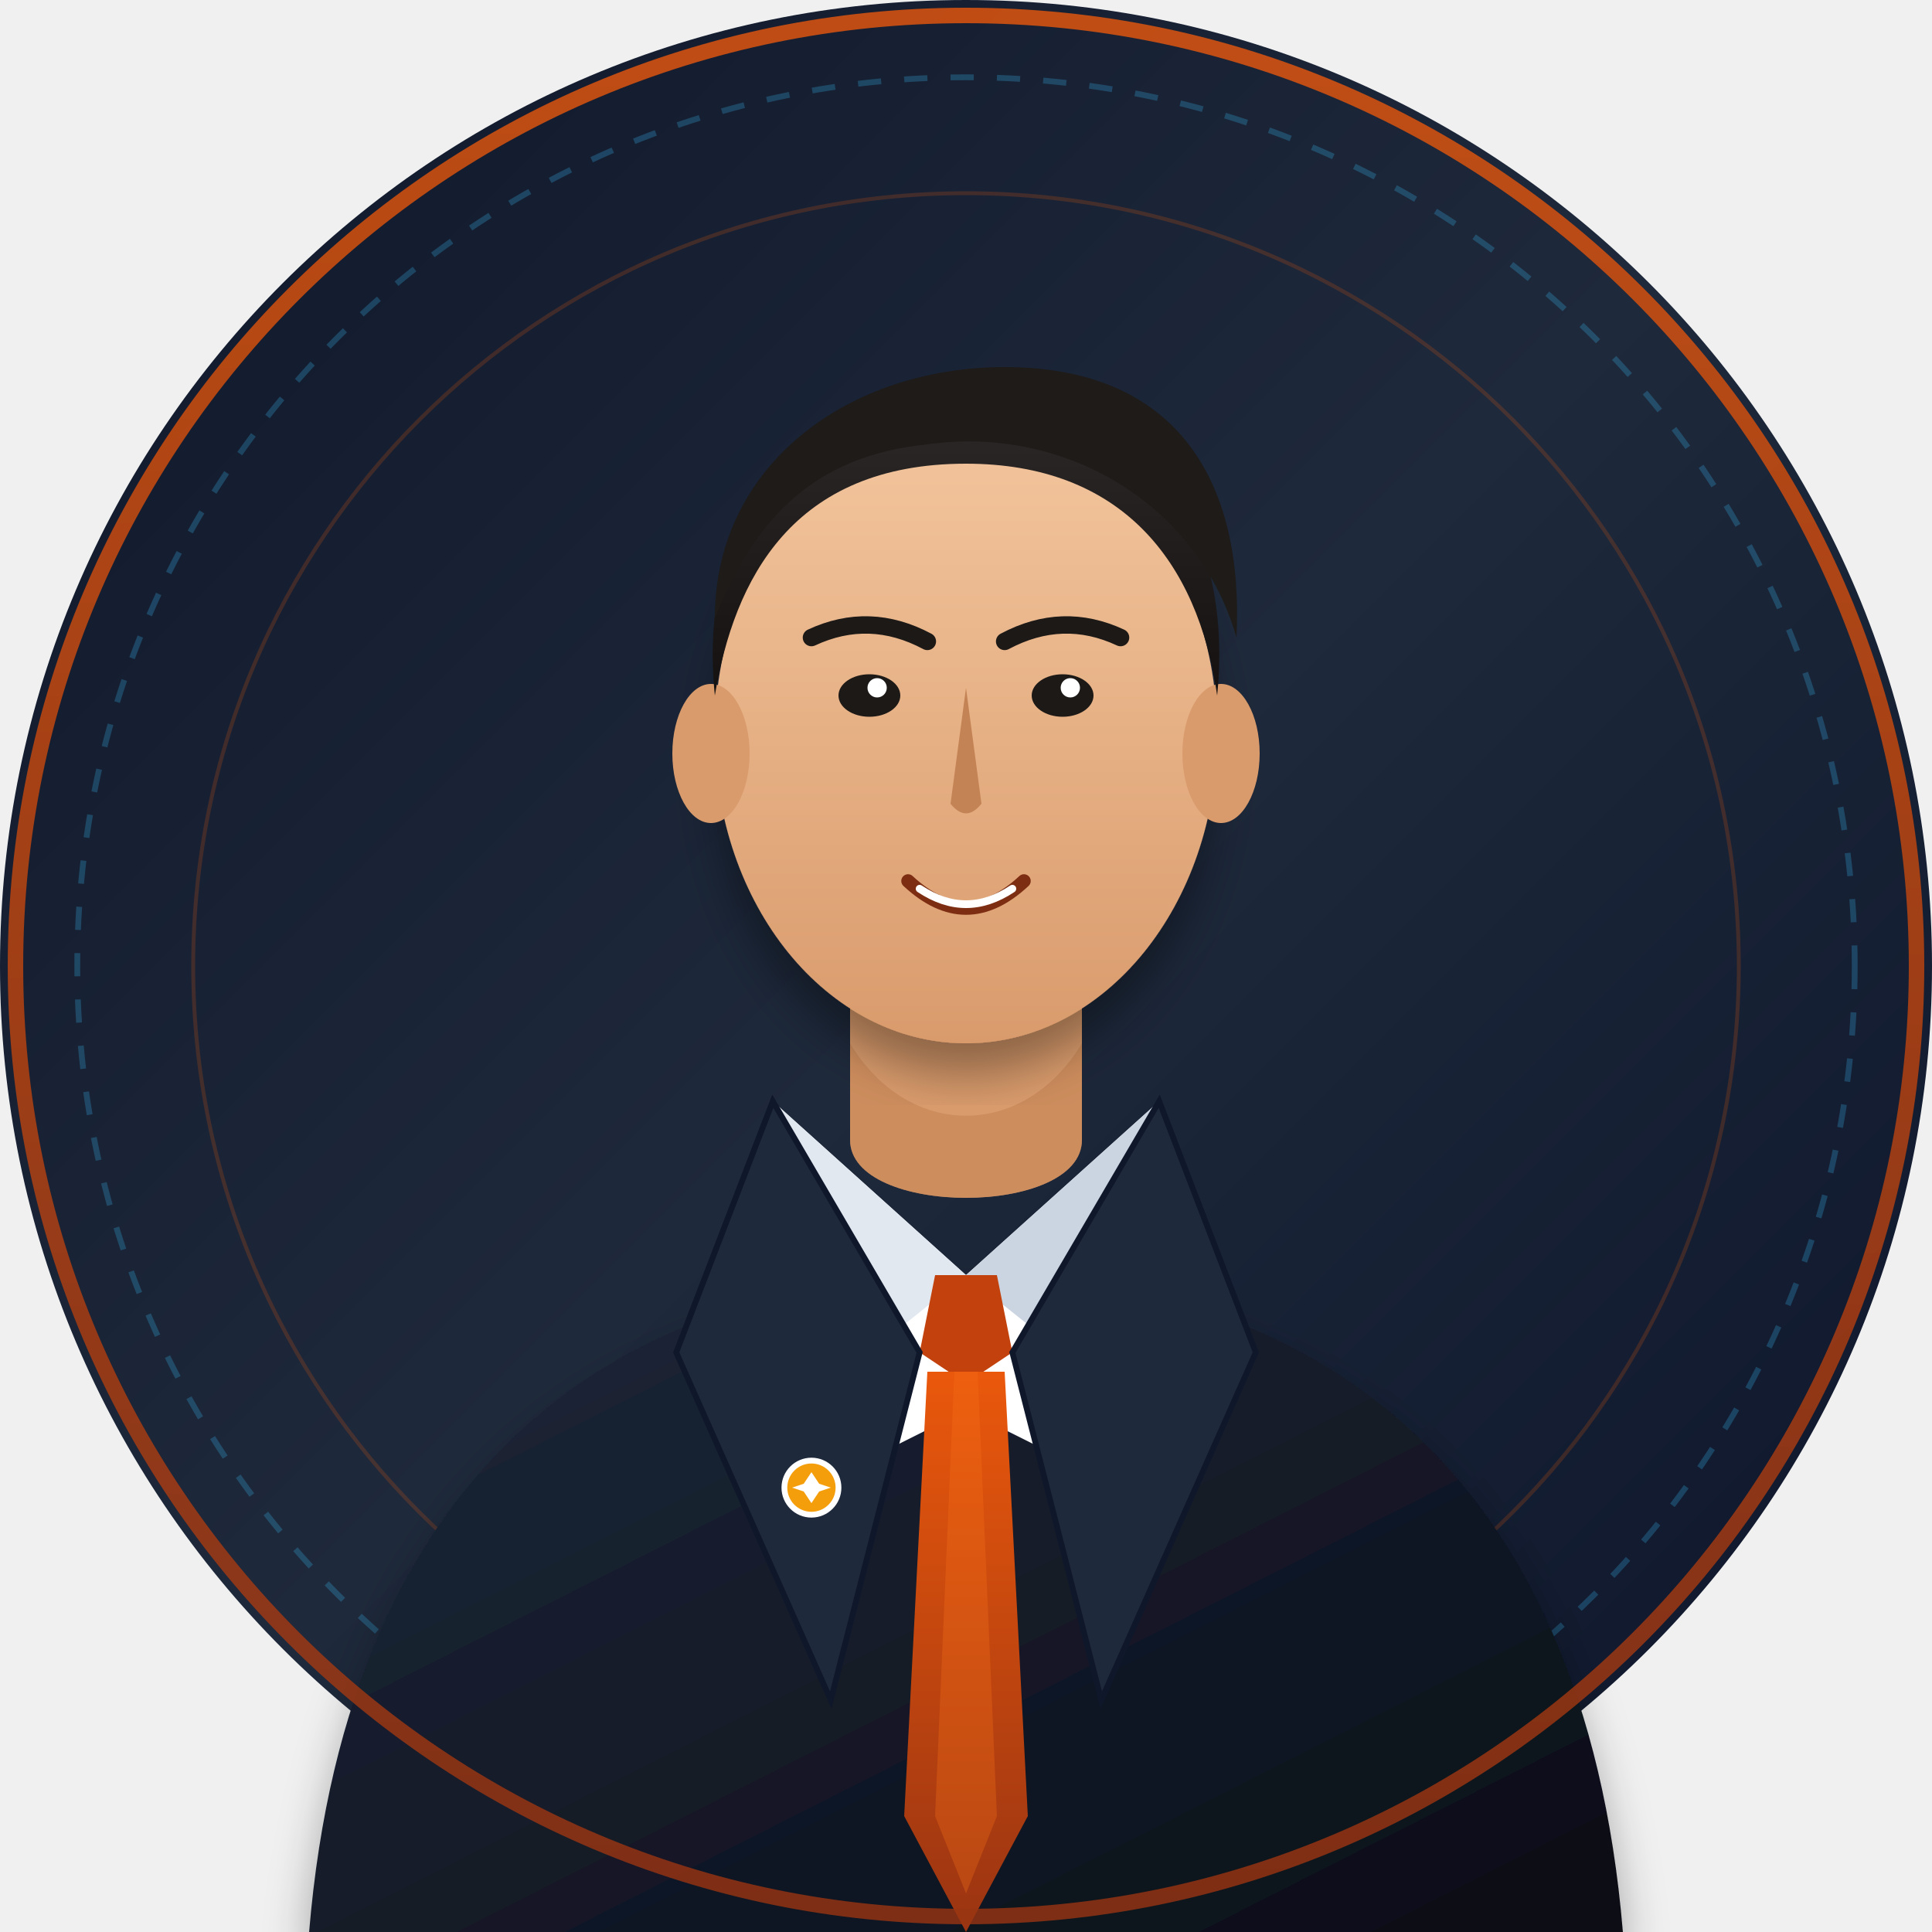
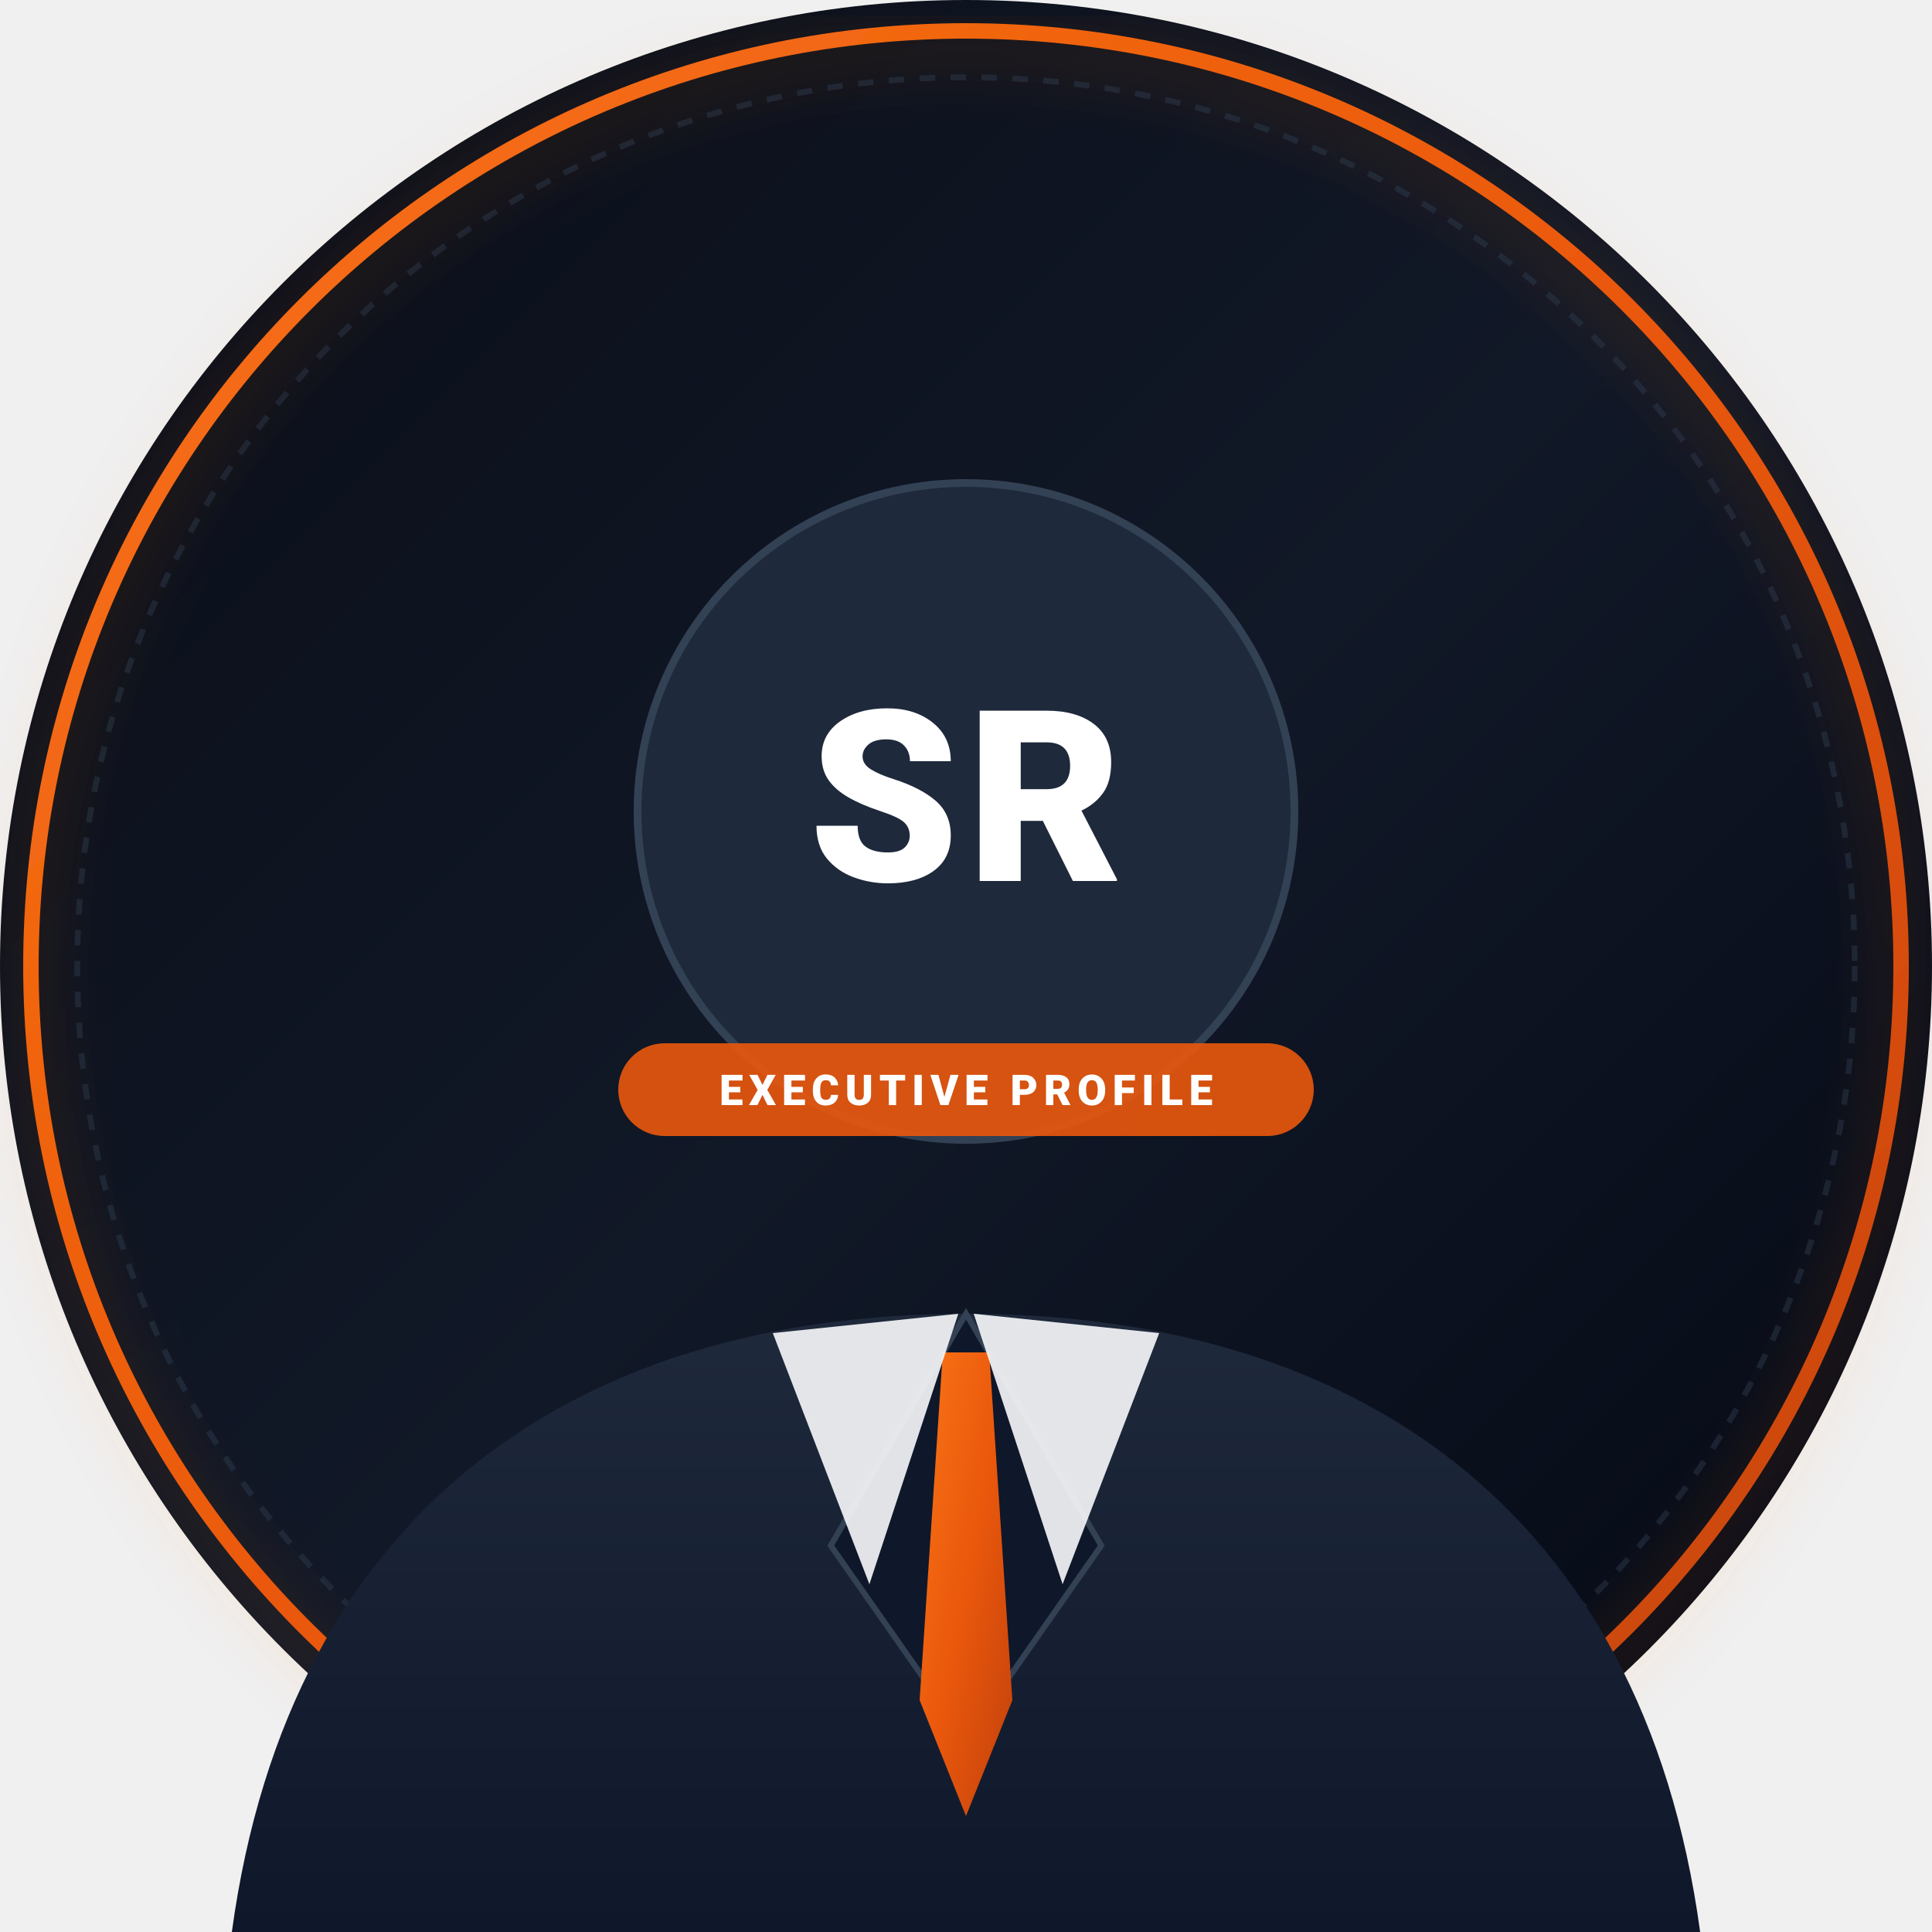
<svg xmlns="http://www.w3.org/2000/svg" viewBox="0 0 500 500" width="100%" height="100%">
  <defs>
-     <linearGradient id="bg-grad" x1="0%" y1="0%" x2="100%" y2="100%">
-       <stop offset="0%" stop-color="#0f172a" />
-       <stop offset="50%" stop-color="#1e293b" />
-       <stop offset="100%" stop-color="#0b1329" />
+     <linearGradient id="avatar-bg" x1="0%" y1="0%" x2="100%" y2="100%">
+       <stop offset="0%" stop-color="#090d16" />
+       <stop offset="50%" stop-color="#111827" />
+       <stop offset="100%" stop-color="#030712" />
    </linearGradient>
-     <linearGradient id="suit-grad" x1="0%" y1="0%" x2="100%" y2="100%">
+     <linearGradient id="accent-ring" x1="0%" y1="0%" x2="100%" y2="100%">
+       <stop offset="0%" stop-color="#f97316" />
+       <stop offset="50%" stop-color="#ea580c" />
+       <stop offset="100%" stop-color="#c2410c" />
+     </linearGradient>
+     <linearGradient id="silhouette-head" x1="0%" y1="0%" x2="0%" y2="100%">
+       <stop offset="0%" stop-color="#38bdf8" />
+       <stop offset="100%" stop-color="#0284c7" />
+     </linearGradient>
+     <linearGradient id="silhouette-suit" x1="0%" y1="0%" x2="0%" y2="100%">
      <stop offset="0%" stop-color="#1e293b" />
-       <stop offset="100%" stop-color="#090d16" />
+       <stop offset="100%" stop-color="#0f172a" />
    </linearGradient>
-     <linearGradient id="tie-grad" x1="0%" y1="0%" x2="0%" y2="100%">
-       <stop offset="0%" stop-color="#ea580c" />
-       <stop offset="100%" stop-color="#9a3412" />
-     </linearGradient>
-     <linearGradient id="skin-grad" x1="0%" y1="0%" x2="0%" y2="100%">
-       <stop offset="0%" stop-color="#f3c59d" />
-       <stop offset="100%" stop-color="#d99b6c" />
-     </linearGradient>
-     <linearGradient id="hair-grad" x1="0%" y1="0%" x2="0%" y2="100%">
-       <stop offset="0%" stop-color="#2d2a29" />
-       <stop offset="100%" stop-color="#141110" />
-     </linearGradient>
-     <filter id="shadow" x="-10%" y="-10%" width="120%" height="120%">
-       <feDropShadow dx="0" dy="8" stdDeviation="6" flood-opacity="0.35" />
+     <filter id="glow" x="-20%" y="-20%" width="140%" height="140%">
+       <feDropShadow dx="0" dy="4" stdDeviation="8" flood-color="#f97316" flood-opacity="0.3" />
    </filter>
  </defs>
-   <circle cx="250" cy="250" r="250" fill="url(#bg-grad)" />
-   <circle cx="250" cy="250" r="230" fill="none" stroke="#38bdf8" stroke-width="1.5" stroke-dasharray="6 6" opacity="0.25" />
-   <circle cx="250" cy="250" r="200" fill="none" stroke="#ea580c" stroke-width="1" opacity="0.2" />
-   <path d="M 80 500 C 90 380, 160 330, 250 330 C 340 330, 410 380, 420 500 Z" fill="url(#suit-grad)" filter="url(#shadow)" />
-   <polygon points="250,330 200,285 220,380 250,365 280,380 300,285" fill="#ffffff" />
-   <polygon points="200,285 225,350 250,330" fill="#e2e8f0" />
-   <polygon points="300,285 275,350 250,330" fill="#cbd5e1" />
-   <polygon points="242,330 258,330 262,350 250,358 238,350" fill="#c2410c" />
-   <polygon points="240,355 260,355 266,470 250,500 234,470" fill="url(#tie-grad)" />
-   <polygon points="247,355 253,355 258,470 250,490 242,470" fill="#f97316" opacity="0.3" />
-   <polygon points="175,350 215,440 238,350 200,285" fill="#1e293b" stroke="#0f172a" stroke-width="1.5" />
-   <polygon points="325,350 285,440 262,350 300,285" fill="#1e293b" stroke="#0f172a" stroke-width="1.5" />
-   <path d="M 220 230 L 220 295 C 220 315, 280 315, 280 295 L 280 230 Z" fill="#d99b6c" />
-   <path d="M 220 270 C 235 295, 265 295, 280 270 L 280 295 C 280 315, 220 315, 220 295 Z" fill="#c48354" opacity="0.6" />
-   <ellipse cx="250" cy="190" rx="65" ry="80" fill="url(#skin-grad)" filter="url(#shadow)" />
-   <ellipse cx="184" cy="195" rx="10" ry="18" fill="#d99b6c" />
-   <ellipse cx="316" cy="195" rx="10" ry="18" fill="#d99b6c" />
-   <path d="M 185 180 C 180 130, 210 100, 250 100 C 290 100, 320 130, 315 180 C 310 145, 290 120, 250 120 C 205 120, 190 150, 185 180 Z" fill="url(#hair-grad)" />
-   <path d="M 185 160 C 185 120, 220 95, 260 95 C 305 95, 322 125, 320 165 C 310 130, 275 110, 240 115 C 210 118, 195 135, 185 160 Z" fill="#1e1b18" />
-   <path d="M 210 165 Q 225 158 240 166" stroke="#1c1917" stroke-width="4.5" stroke-linecap="round" fill="none" />
-   <path d="M 260 166 Q 275 158 290 165" stroke="#1c1917" stroke-width="4.5" stroke-linecap="round" fill="none" />
-   <ellipse cx="225" cy="180" rx="8" ry="5.5" fill="#1c1917" />
-   <circle cx="227" cy="178" r="2.5" fill="#ffffff" />
-   <ellipse cx="275" cy="180" rx="8" ry="5.5" fill="#1c1917" />
-   <circle cx="277" cy="178" r="2.5" fill="#ffffff" />
-   <path d="M 250 178 L 246 208 Q 250 213 254 208 Z" fill="#c48354" />
-   <path d="M 235 228 Q 250 242 265 228" stroke="#7c2d12" stroke-width="3.5" stroke-linecap="round" fill="none" />
-   <path d="M 238 230 Q 250 238 262 230" stroke="#ffffff" stroke-width="2" stroke-linecap="round" fill="none" />
-   <circle cx="210" cy="385" r="7" fill="#f59e0b" stroke="#ffffff" stroke-width="1.5" />
-   <polygon points="210,381 212,384 215,385 212,386 210,389 208,386 205,385 208,384" fill="#ffffff" />
-   <circle cx="250" cy="250" r="246" fill="none" stroke="url(#tie-grad)" stroke-width="4" opacity="0.8" />
+   <circle cx="250" cy="250" r="250" fill="url(#avatar-bg)" />
+   <circle cx="250" cy="250" r="242" fill="none" stroke="url(#accent-ring)" stroke-width="4" filter="url(#glow)" />
+   <circle cx="250" cy="250" r="230" fill="none" stroke="#334155" stroke-width="1.5" stroke-dasharray="4 4" opacity="0.4" />
+   <path d="M 60 500 C 75 390, 150 340, 250 340 C 350 340, 425 390, 440 500 Z" fill="url(#silhouette-suit)" />
+   <polygon points="250,340 215,400 250,450 285,400" fill="#0f172a" stroke="#334155" stroke-width="1.5" />
+   <polygon points="244,350 256,350 262,440 250,470 238,440" fill="url(#accent-ring)" />
+   <polygon points="200,345 225,410 248,340" fill="#f8fafc" opacity="0.9" />
+   <polygon points="300,345 275,410 252,340" fill="#f8fafc" opacity="0.9" />
+   <circle cx="250" cy="210" r="85" fill="#1e293b" stroke="#334155" stroke-width="2" />
+   <text x="250" y="228" text-anchor="middle" font-family="-apple-system, BlinkMacSystemFont, 'Segoe UI', Roboto, sans-serif" font-size="62" font-weight="900" fill="#ffffff" letter-spacing="2">SR</text>
+   <rect x="160" y="270" width="180" height="24" rx="12" fill="#ea580c" opacity="0.9" />
+   <text x="250" y="286" text-anchor="middle" font-family="-apple-system, BlinkMacSystemFont, 'Segoe UI', Roboto, sans-serif" font-size="11" font-weight="800" fill="#ffffff" letter-spacing="1.5">EXECUTIVE PROFILE</text>
</svg>
